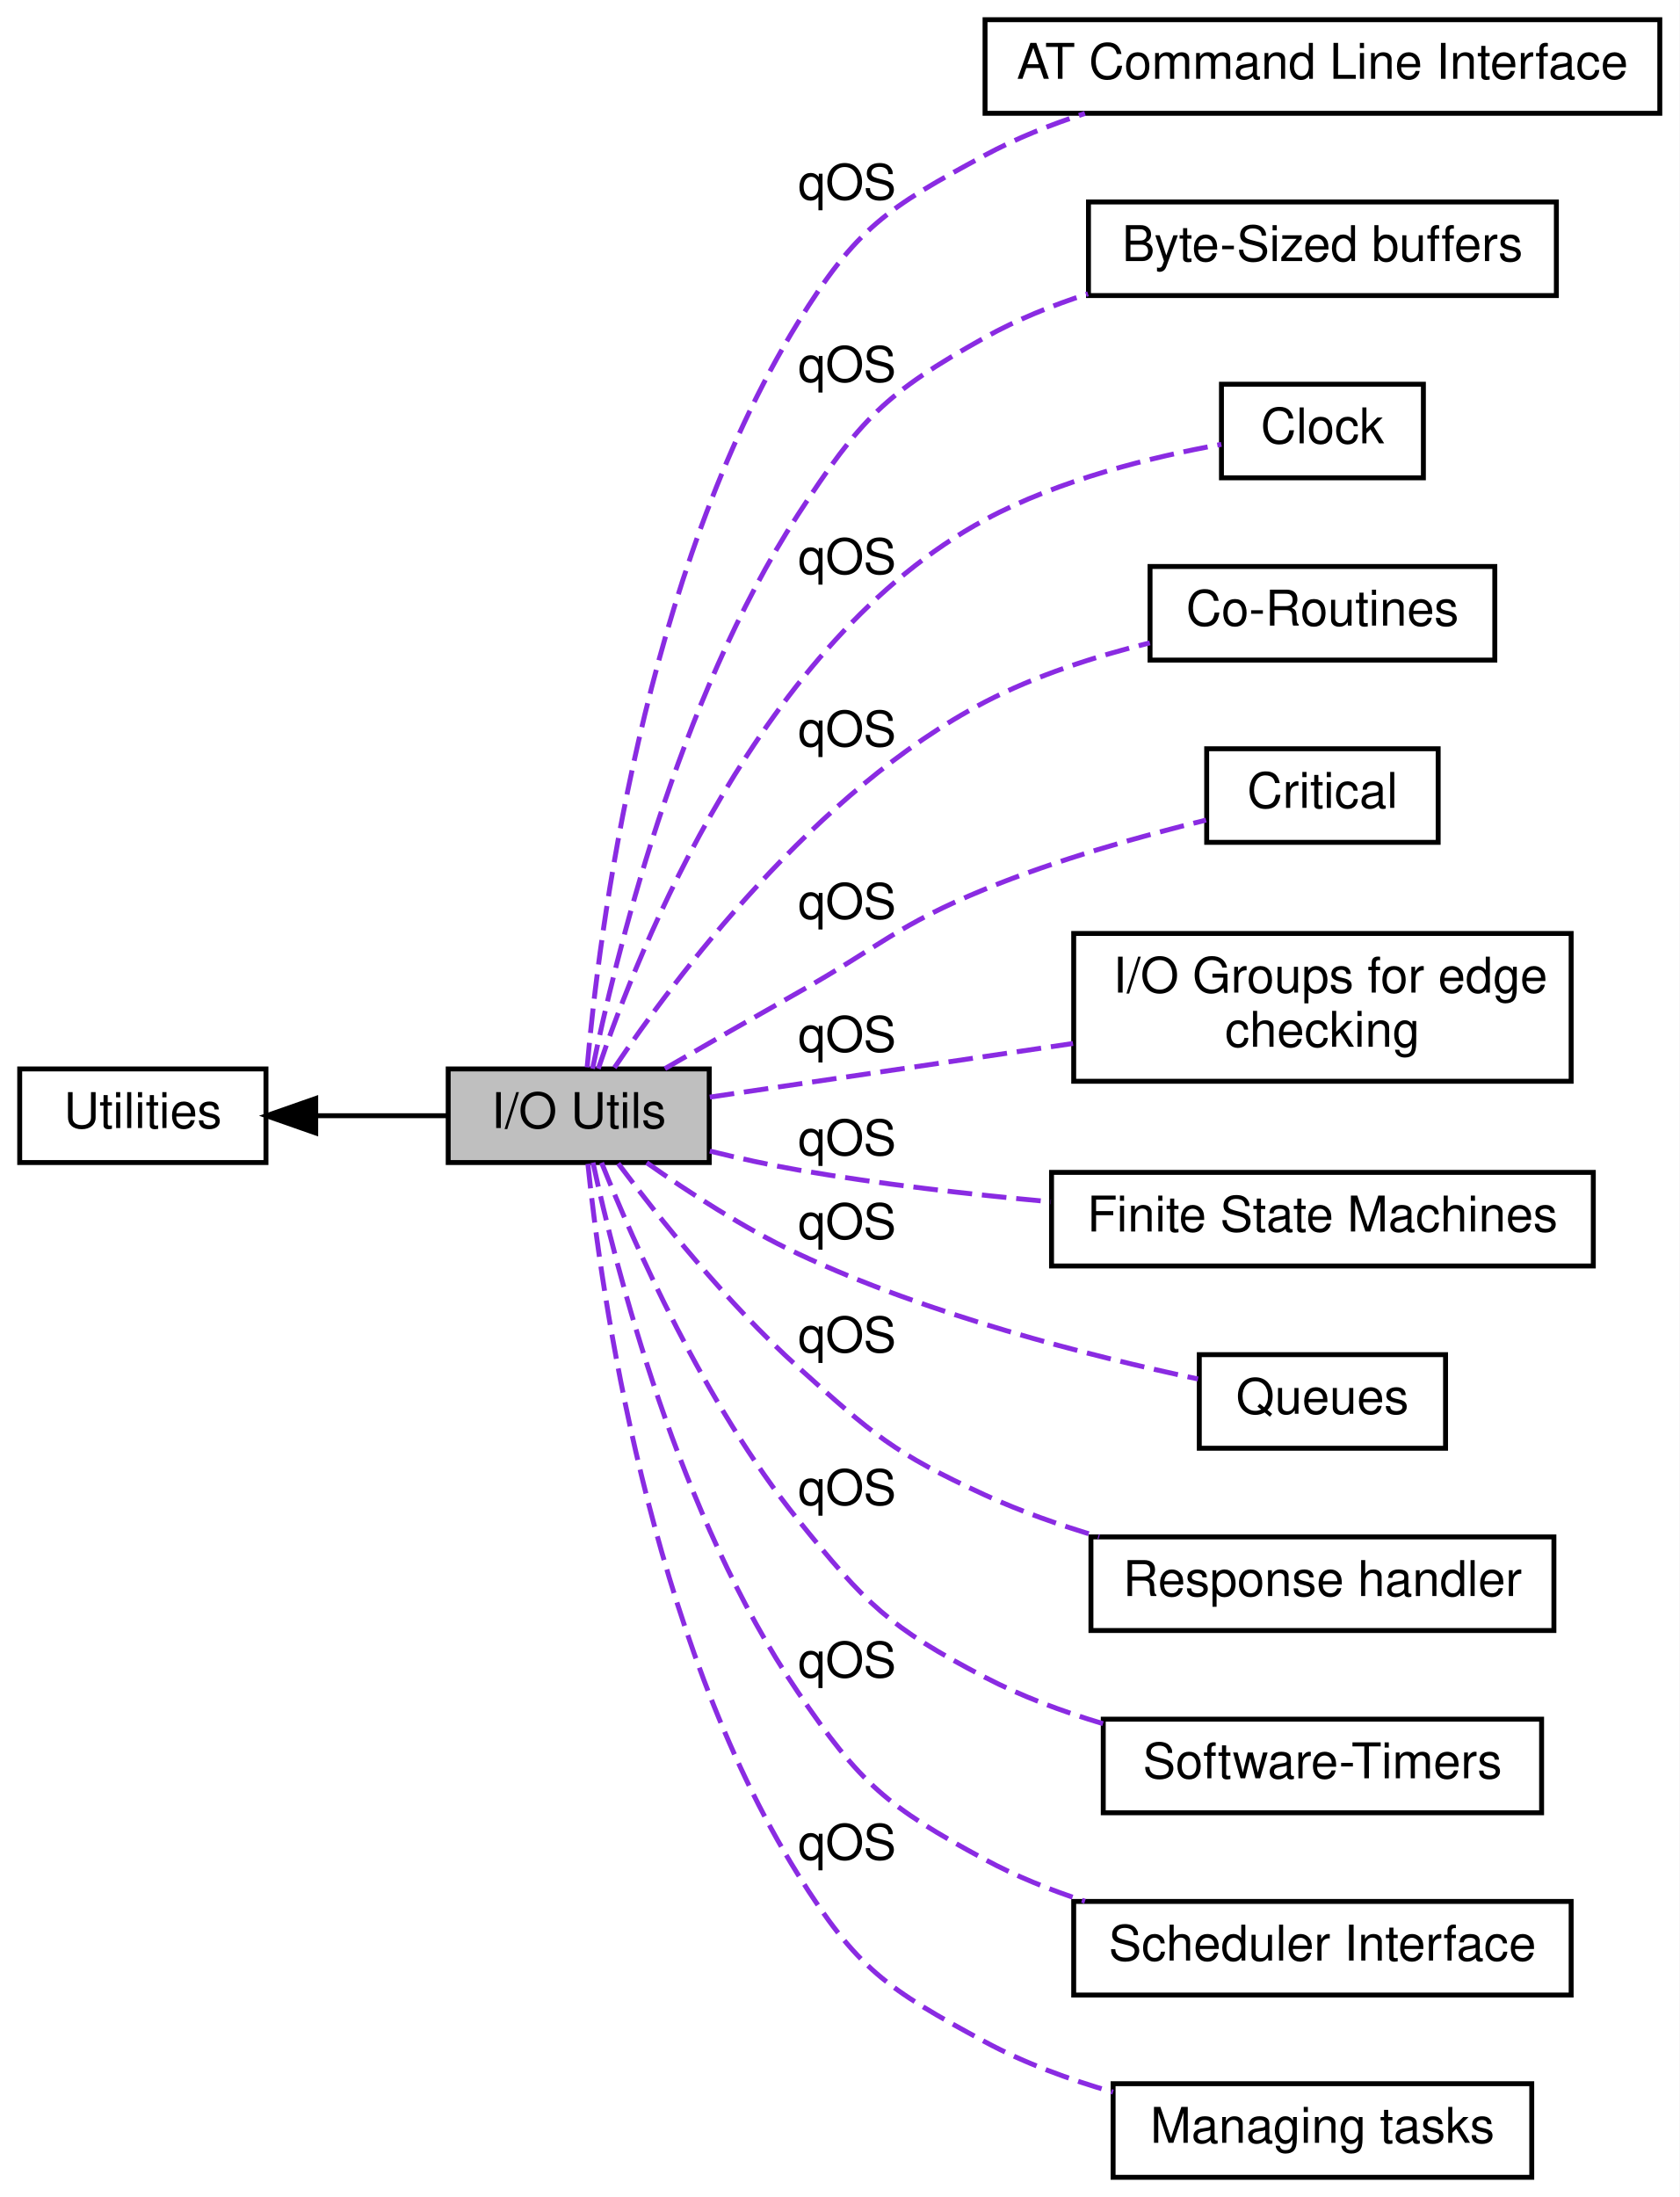
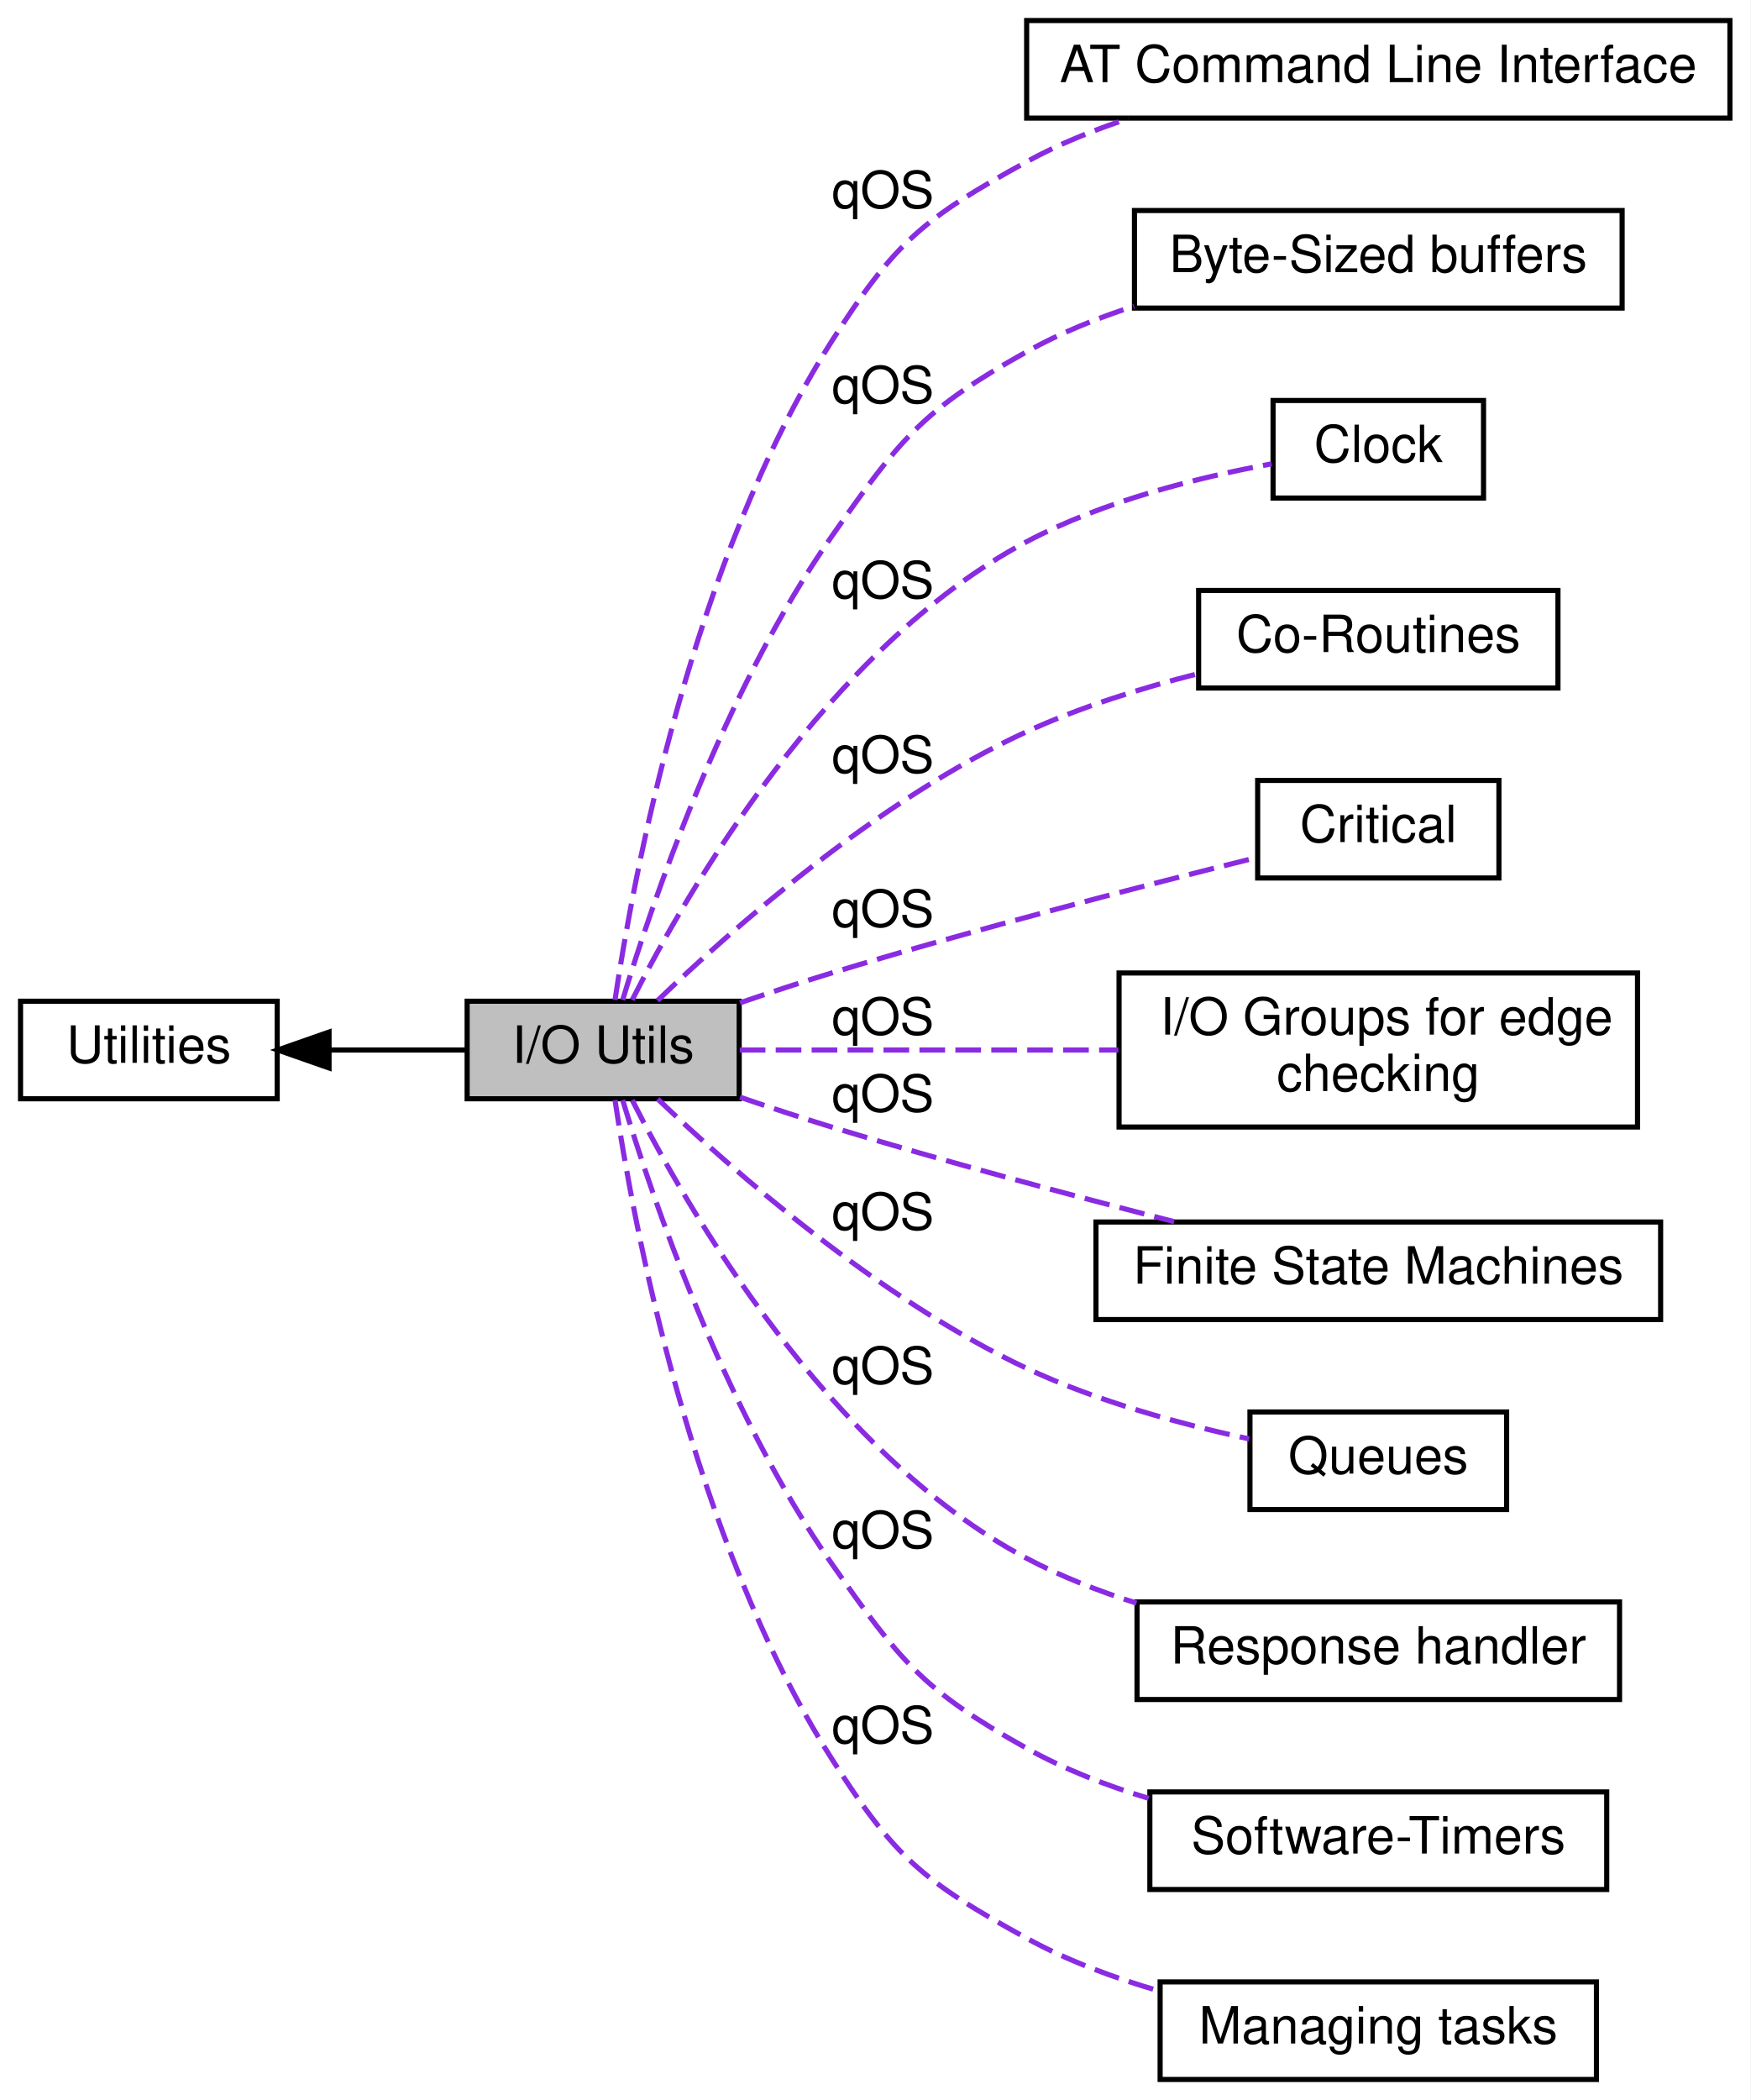
- <svg xmlns="http://www.w3.org/2000/svg" xmlns:xlink="http://www.w3.org/1999/xlink" width="341pt" height="446pt" viewBox="0.00 0.00 341.00 446.00">
-   <g id="graph0" class="graph" transform="scale(1 1) rotate(0) translate(4 442)">
-     <polygon fill="white" stroke="transparent" points="-4,4 -4,-442 337,-442 337,4 -4,4" />
+ <svg xmlns="http://www.w3.org/2000/svg" xmlns:xlink="http://www.w3.org/1999/xlink" width="341pt" height="409pt" viewBox="0.00 0.00 341.00 409.00">
+   <g id="graph0" class="graph" transform="scale(1 1) rotate(0) translate(4 405)">
+     <polygon fill="white" stroke="transparent" points="-4,4 -4,-405 337,-405 337,4 -4,4" />
    <g id="node1" class="node">
      <g id="a_node1">
        <a xlink:href="group__qatcli.html" target="_top" xlink:title="API for the AT Command Line Interface extension.">
-           <polygon fill="white" stroke="black" points="333,-438 196,-438 196,-419 333,-419 333,-438" />
-           <text text-anchor="middle" x="264.5" y="-426" font-family="Helvetica,sans-Serif" font-size="10.00">AT Command Line Interface</text>
+           <polygon fill="white" stroke="black" points="333,-401 196,-401 196,-382 333,-382 333,-401" />
+           <text text-anchor="middle" x="264.5" y="-389" font-family="Helvetica,sans-Serif" font-size="10.00">AT Command Line Interface</text>
        </a>
      </g>
    </g>
    <g id="node2" class="node">
      <g id="a_node2">
        <a xlink:href="group__qbsbuffers.html" target="_top" xlink:title="An interrupt-safe byte-sized ring buffer interface.">
-           <polygon fill="white" stroke="black" points="312,-401 217,-401 217,-382 312,-382 312,-401" />
-           <text text-anchor="middle" x="264.5" y="-389" font-family="Helvetica,sans-Serif" font-size="10.00">Byte-Sized buffers</text>
+           <polygon fill="white" stroke="black" points="312,-364 217,-364 217,-345 312,-345 312,-364" />
+           <text text-anchor="middle" x="264.5" y="-352" font-family="Helvetica,sans-Serif" font-size="10.00">Byte-Sized buffers</text>
        </a>
      </g>
    </g>
    <g id="node3" class="node">
      <g id="a_node3">
        <a xlink:href="group__qclock.html" target="_top" xlink:title="Clock and time manipulation interface used by the entire OS.">
-           <polygon fill="white" stroke="black" points="285,-364 244,-364 244,-345 285,-345 285,-364" />
-           <text text-anchor="middle" x="264.5" y="-352" font-family="Helvetica,sans-Serif" font-size="10.00">Clock</text>
+           <polygon fill="white" stroke="black" points="285,-327 244,-327 244,-308 285,-308 285,-327" />
+           <text text-anchor="middle" x="264.5" y="-315" font-family="Helvetica,sans-Serif" font-size="10.00">Clock</text>
        </a>
      </g>
    </g>
    <g id="node4" class="node">
      <g id="a_node4">
        <a xlink:href="group__qcoroutines.html" target="_top" xlink:title="API interface for the Co-Routines extension.">
-           <polygon fill="white" stroke="black" points="299.5,-327 229.5,-327 229.5,-308 299.5,-308 299.5,-327" />
-           <text text-anchor="middle" x="264.5" y="-315" font-family="Helvetica,sans-Serif" font-size="10.00">Co-Routines</text>
+           <polygon fill="white" stroke="black" points="299.5,-290 229.5,-290 229.5,-271 299.5,-271 299.5,-290" />
+           <text text-anchor="middle" x="264.5" y="-278" font-family="Helvetica,sans-Serif" font-size="10.00">Co-Routines</text>
        </a>
      </g>
    </g>
    <g id="node5" class="node">
      <g id="a_node5">
        <a xlink:href="group__qcritical.html" target="_top" xlink:title="APIs to handle entry/exit actions in Critical sections.">
-           <polygon fill="white" stroke="black" points="288,-290 241,-290 241,-271 288,-271 288,-290" />
-           <text text-anchor="middle" x="264.5" y="-278" font-family="Helvetica,sans-Serif" font-size="10.00">Critical</text>
+           <polygon fill="white" stroke="black" points="288,-253 241,-253 241,-234 288,-234 288,-253" />
+           <text text-anchor="middle" x="264.5" y="-241" font-family="Helvetica,sans-Serif" font-size="10.00">Critical</text>
        </a>
      </g>
    </g>
    <g id="node6" class="node">
      <g id="a_node6">
        <a xlink:href="group__qedgecheck.html" target="_top" xlink:title="An interface to manage and simplify the value(with edge-checking) of incoming digital-signal groups.">
-           <polygon fill="white" stroke="black" points="315,-252.5 214,-252.5 214,-222.5 315,-222.5 315,-252.5" />
-           <text text-anchor="start" x="222" y="-240.5" font-family="Helvetica,sans-Serif" font-size="10.00">I/O Groups for edge</text>
-           <text text-anchor="middle" x="264.5" y="-229.5" font-family="Helvetica,sans-Serif" font-size="10.00"> checking</text>
+           <polygon fill="white" stroke="black" points="315,-215.5 214,-215.5 214,-185.5 315,-185.5 315,-215.5" />
+           <text text-anchor="start" x="222" y="-203.5" font-family="Helvetica,sans-Serif" font-size="10.00">I/O Groups for edge</text>
+           <text text-anchor="middle" x="264.5" y="-192.5" font-family="Helvetica,sans-Serif" font-size="10.00"> checking</text>
        </a>
      </g>
    </g>
    <g id="node7" class="node">
      <g id="a_node7">
        <a xlink:href="group__qfsm.html" target="_top" xlink:title="API interface of the Finite State Machines (FSM) extension.">
-           <polygon fill="white" stroke="black" points="319.5,-204 209.5,-204 209.5,-185 319.5,-185 319.5,-204" />
-           <text text-anchor="middle" x="264.5" y="-192" font-family="Helvetica,sans-Serif" font-size="10.00">Finite State Machines</text>
+           <polygon fill="white" stroke="black" points="319.5,-167 209.5,-167 209.5,-148 319.5,-148 319.5,-167" />
+           <text text-anchor="middle" x="264.5" y="-155" font-family="Helvetica,sans-Serif" font-size="10.00">Finite State Machines</text>
        </a>
      </g>
    </g>
    <g id="node8" class="node">
      <g id="a_node8">
        <a xlink:title="API for input/output utilities and safe string interfaces.">
-           <polygon fill="#bfbfbf" stroke="black" points="140,-225 87,-225 87,-206 140,-206 140,-225" />
-           <text text-anchor="middle" x="113.5" y="-213" font-family="Helvetica,sans-Serif" font-size="10.00">I/O Utils</text>
+           <polygon fill="#bfbfbf" stroke="black" points="140,-210 87,-210 87,-191 140,-191 140,-210" />
+           <text text-anchor="middle" x="113.5" y="-198" font-family="Helvetica,sans-Serif" font-size="10.00">I/O Utils</text>
        </a>
      </g>
    </g>
    <g id="edge3" class="edge">
-       <path fill="none" stroke="blueviolet" stroke-dasharray="5,2" d="M115.21,-225.33C117.52,-251.7 126.55,-325.48 158,-376.5 169.89,-395.79 176.06,-399.73 196,-410.5 202.3,-413.9 209.28,-416.69 216.29,-418.97" />
-       <text text-anchor="middle" x="168" y="-401.5" font-family="Helvetica,sans-Serif" font-size="10.00">qOS</text>
+       <path fill="none" stroke="blueviolet" stroke-dasharray="5,2" d="M115.81,-210.26C119.33,-233.9 130.66,-295.46 158,-338.5 170.31,-357.88 175.88,-362.44 196,-373.5 202.16,-376.89 209,-379.66 215.89,-381.93" />
+       <text text-anchor="middle" x="168" y="-364.5" font-family="Helvetica,sans-Serif" font-size="10.00">qOS</text>
    </g>
    <g id="edge2" class="edge">
-       <path fill="none" stroke="blueviolet" stroke-dasharray="5,2" d="M116.31,-225.05C120.71,-246.55 133.45,-299.82 158,-337.5 170.7,-356.99 175.69,-362.15 196,-373.5 202.46,-377.11 209.67,-380.02 216.91,-382.36" />
-       <text text-anchor="middle" x="168" y="-364.5" font-family="Helvetica,sans-Serif" font-size="10.00">qOS</text>
+       <path fill="none" stroke="blueviolet" stroke-dasharray="5,2" d="M117.3,-210.25C122.95,-228.94 137.03,-270.58 158,-300.5 171.35,-319.55 175.69,-325.15 196,-336.5 202.46,-340.11 209.67,-343.02 216.91,-345.36" />
+       <text text-anchor="middle" x="168" y="-326.5" font-family="Helvetica,sans-Serif" font-size="10.00">qOS</text>
    </g>
    <g id="edge4" class="edge">
-       <path fill="none" stroke="blueviolet" stroke-dasharray="5,2" d="M117.48,-225.06C125.54,-249.08 150.32,-311.82 196,-336.5 211.05,-344.63 229.99,-349.26 243.98,-351.79" />
-       <text text-anchor="middle" x="168" y="-325.5" font-family="Helvetica,sans-Serif" font-size="10.00">qOS</text>
+       <path fill="none" stroke="blueviolet" stroke-dasharray="5,2" d="M119.16,-210.26C129.6,-230.92 157.06,-278.84 196,-299.5 211,-307.46 229.78,-312.1 243.72,-314.66" />
+       <text text-anchor="middle" x="168" y="-288.5" font-family="Helvetica,sans-Serif" font-size="10.00">qOS</text>
    </g>
    <g id="edge5" class="edge">
-       <path fill="none" stroke="blueviolet" stroke-dasharray="5,2" d="M120.75,-225.25C132.86,-243.24 161.4,-281.48 196,-299.5 206.33,-304.88 218.4,-308.76 229.46,-311.5" />
-       <text text-anchor="middle" x="168" y="-290.5" font-family="Helvetica,sans-Serif" font-size="10.00">qOS</text>
+       <path fill="none" stroke="blueviolet" stroke-dasharray="5,2" d="M124.09,-210.12C138.44,-223.92 166.92,-249.15 196,-262.5 206.47,-267.31 218.47,-271.02 229.41,-273.8" />
+       <text text-anchor="middle" x="168" y="-254.5" font-family="Helvetica,sans-Serif" font-size="10.00">qOS</text>
    </g>
    <g id="edge6" class="edge">
-       <path fill="none" stroke="blueviolet" stroke-dasharray="5,2" d="M130.99,-225.06C139.1,-229.75 149.05,-235.45 158,-240.5 174.81,-249.97 178.15,-254.17 196,-261.5 210.53,-267.47 227.55,-272.24 240.87,-275.52" />
-       <text text-anchor="middle" x="168" y="-255.5" font-family="Helvetica,sans-Serif" font-size="10.00">qOS</text>
+       <path fill="none" stroke="blueviolet" stroke-dasharray="5,2" d="M140.16,-209.69C146,-211.69 152.19,-213.73 158,-215.5 186.28,-224.12 219.27,-232.63 240.73,-237.96" />
+       <text text-anchor="middle" x="168" y="-224.5" font-family="Helvetica,sans-Serif" font-size="10.00">qOS</text>
    </g>
    <g id="edge7" class="edge">
-       <path fill="none" stroke="blueviolet" stroke-dasharray="5,2" d="M140.11,-219.28C160.33,-222.27 189.15,-226.52 213.86,-230.17" />
-       <text text-anchor="middle" x="168" y="-228.5" font-family="Helvetica,sans-Serif" font-size="10.00">qOS</text>
+       <path fill="none" stroke="blueviolet" stroke-dasharray="5,2" d="M140.11,-200.5C160.33,-200.5 189.15,-200.5 213.86,-200.5" />
+       <text text-anchor="middle" x="168" y="-203.5" font-family="Helvetica,sans-Serif" font-size="10.00">qOS</text>
    </g>
    <g id="edge8" class="edge">
-       <path fill="none" stroke="blueviolet" stroke-dasharray="5,2" d="M140.12,-208.33C145.96,-206.89 152.17,-205.51 158,-204.5 174.59,-201.63 192.8,-199.54 209.35,-198.03" />
-       <text text-anchor="middle" x="168" y="-207.5" font-family="Helvetica,sans-Serif" font-size="10.00">qOS</text>
+       <path fill="none" stroke="blueviolet" stroke-dasharray="5,2" d="M140.16,-191.31C146,-189.31 152.19,-187.27 158,-185.5 179.93,-178.82 204.7,-172.2 224.73,-167.07" />
+       <text text-anchor="middle" x="168" y="-188.5" font-family="Helvetica,sans-Serif" font-size="10.00">qOS</text>
    </g>
    <g id="node9" class="node">
      <g id="a_node9">
        <a xlink:href="group__qqueues.html" target="_top" xlink:title="API interface to create and handle Queues.">
-           <polygon fill="white" stroke="black" points="289.5,-167 239.5,-167 239.5,-148 289.5,-148 289.5,-167" />
-           <text text-anchor="middle" x="264.5" y="-155" font-family="Helvetica,sans-Serif" font-size="10.00">Queues</text>
+           <polygon fill="white" stroke="black" points="289.5,-130 239.5,-130 239.5,-111 289.5,-111 289.5,-130" />
+           <text text-anchor="middle" x="264.5" y="-118" font-family="Helvetica,sans-Serif" font-size="10.00">Queues</text>
+         </a>
+       </g>
+     </g>
+     <g id="edge9" class="edge">
+       <path fill="none" stroke="blueviolet" stroke-dasharray="5,2" d="M124.13,-190.95C138.51,-177.23 167.04,-152.11 196,-138.5 209.72,-132.05 226.14,-127.61 239.34,-124.75" />
+       <text text-anchor="middle" x="168" y="-165.5" font-family="Helvetica,sans-Serif" font-size="10.00">qOS</text>
+     </g>
+     <g id="node10" class="node">
+       <g id="a_node10">
+         <a xlink:href="group__qresponse.html" target="_top" xlink:title="API to simplify the handling of requested responses from terminal interfaces.">
+           <polygon fill="white" stroke="black" points="311.5,-93 217.5,-93 217.5,-74 311.5,-74 311.5,-93" />
+           <text text-anchor="middle" x="264.5" y="-81" font-family="Helvetica,sans-Serif" font-size="10.00">Response handler</text>
        </a>
      </g>
    </g>
    <g id="edge10" class="edge">
-       <path fill="none" stroke="blueviolet" stroke-dasharray="5,2" d="M127.3,-205.97C135.7,-200.05 147.11,-192.61 158,-187.5 184.55,-175.04 217.33,-166.71 239.24,-162.06" />
-       <text text-anchor="middle" x="168" y="-190.5" font-family="Helvetica,sans-Serif" font-size="10.00">qOS</text>
-     </g>
-     <g id="node10" class="node">
-       <g id="a_node10">
-         <a xlink:href="group__qresponse.html" target="_top" xlink:title="API to simplify the handling of requested responses from terminal interfaces.">
-           <polygon fill="white" stroke="black" points="311.5,-130 217.5,-130 217.5,-111 311.5,-111 311.5,-130" />
-           <text text-anchor="middle" x="264.5" y="-118" font-family="Helvetica,sans-Serif" font-size="10.00">Response handler</text>
-         </a>
-       </g>
-     </g>
-     <g id="edge11" class="edge">
-       <path fill="none" stroke="blueviolet" stroke-dasharray="5,2" d="M121.52,-205.81C129.61,-195.03 143.63,-177.42 158,-164.5 173.22,-150.82 177.4,-147.04 196,-138.5 203.27,-135.16 211.29,-132.35 219.17,-130.01" />
-       <text text-anchor="middle" x="168" y="-167.5" font-family="Helvetica,sans-Serif" font-size="10.00">qOS</text>
+       <path fill="none" stroke="blueviolet" stroke-dasharray="5,2" d="M119.16,-190.74C129.6,-170.08 157.06,-122.16 196,-101.5 202.64,-97.98 210.03,-95.1 217.4,-92.77" />
+       <text text-anchor="middle" x="168" y="-135.5" font-family="Helvetica,sans-Serif" font-size="10.00">qOS</text>
    </g>
    <g id="node11" class="node">
      <g id="a_node11">
        <a xlink:href="group__qstimers.html" target="_top" xlink:title="API interface for the STimers extension.">
-           <polygon fill="white" stroke="black" points="309,-93 220,-93 220,-74 309,-74 309,-93" />
-           <text text-anchor="middle" x="264.5" y="-81" font-family="Helvetica,sans-Serif" font-size="10.00">Software-Timers</text>
+           <polygon fill="white" stroke="black" points="309,-56 220,-56 220,-37 309,-37 309,-56" />
+           <text text-anchor="middle" x="264.5" y="-44" font-family="Helvetica,sans-Serif" font-size="10.00">Software-Timers</text>
        </a>
      </g>
    </g>
-     <g id="edge13" class="edge">
-       <path fill="none" stroke="blueviolet" stroke-dasharray="5,2" d="M118.15,-205.95C124.58,-189.89 139.07,-156.95 158,-133.5 171.87,-116.32 176.42,-111.7 196,-101.5 203.42,-97.63 211.75,-94.54 219.95,-92.09" />
-       <text text-anchor="middle" x="168" y="-136.5" font-family="Helvetica,sans-Serif" font-size="10.00">qOS</text>
+     <g id="edge12" class="edge">
+       <path fill="none" stroke="blueviolet" stroke-dasharray="5,2" d="M117.3,-190.75C122.95,-172.06 137.03,-130.42 158,-100.5 171.35,-81.45 175.69,-75.85 196,-64.5 203.31,-60.42 211.58,-57.23 219.76,-54.75" />
+       <text text-anchor="middle" x="168" y="-103.5" font-family="Helvetica,sans-Serif" font-size="10.00">qOS</text>
    </g>
    <g id="node12" class="node">
      <g id="a_node12">
-         <a xlink:href="group__qtaskcreation.html" target="_top" xlink:title="Kernel API interface to create/remove tasks and perform special OS operations.">
-           <polygon fill="white" stroke="black" points="315,-56 214,-56 214,-37 315,-37 315,-56" />
-           <text text-anchor="middle" x="264.5" y="-44" font-family="Helvetica,sans-Serif" font-size="10.00">Scheduler Interface</text>
-         </a>
-       </g>
-     </g>
-     <g id="edge9" class="edge">
-       <path fill="none" stroke="blueviolet" stroke-dasharray="5,2" d="M116.4,-205.98C120.9,-185.07 133.71,-134.13 158,-98.5 170.77,-79.78 176.06,-75.27 196,-64.5 202.3,-61.1 209.28,-58.31 216.29,-56.03" />
-       <text text-anchor="middle" x="168" y="-101.5" font-family="Helvetica,sans-Serif" font-size="10.00">qOS</text>
-     </g>
-     <g id="node13" class="node">
-       <g id="a_node13">
        <a xlink:href="group__qtaskmanip.html" target="_top" xlink:title="API interface to manage tasks.">
          <polygon fill="white" stroke="black" points="307,-19 222,-19 222,0 307,0 307,-19" />
          <text text-anchor="middle" x="264.5" y="-7" font-family="Helvetica,sans-Serif" font-size="10.00">Managing tasks</text>
        </a>
      </g>
    </g>
-     <g id="edge12" class="edge">
-       <path fill="none" stroke="blueviolet" stroke-dasharray="5,2" d="M115.36,-205.73C117.99,-180.18 127.69,-110.05 158,-61.5 170,-42.28 176.06,-38.27 196,-27.5 204,-23.18 213.11,-19.84 221.99,-17.29" />
-       <text text-anchor="middle" x="168" y="-64.5" font-family="Helvetica,sans-Serif" font-size="10.00">qOS</text>
+     <g id="edge11" class="edge">
+       <path fill="none" stroke="blueviolet" stroke-dasharray="5,2" d="M115.81,-190.74C119.33,-167.1 130.66,-105.54 158,-62.5 170.31,-43.12 175.88,-38.56 196,-27.5 203.97,-23.12 213.07,-19.76 221.94,-17.2" />
+       <text text-anchor="middle" x="168" y="-65.5" font-family="Helvetica,sans-Serif" font-size="10.00">qOS</text>
    </g>
-     <g id="node14" class="node">
-       <g id="a_node14">
+     <g id="node13" class="node">
+       <g id="a_node13">
        <a xlink:href="group__qutility.html" target="_top" xlink:title=" ">
-           <polygon fill="white" stroke="black" points="50,-225 0,-225 0,-206 50,-206 50,-225" />
-           <text text-anchor="middle" x="25" y="-213" font-family="Helvetica,sans-Serif" font-size="10.00">Utilities</text>
+           <polygon fill="white" stroke="black" points="50,-210 0,-210 0,-191 50,-191 50,-210" />
+           <text text-anchor="middle" x="25" y="-198" font-family="Helvetica,sans-Serif" font-size="10.00">Utilities</text>
        </a>
      </g>
    </g>
    <g id="edge1" class="edge">
-       <path fill="none" stroke="black" d="M60.15,-215.5C69,-215.5 78.38,-215.5 86.72,-215.5" />
-       <polygon fill="black" stroke="black" points="60.1,-212 50.1,-215.5 60.1,-219 60.1,-212" />
+       <path fill="none" stroke="black" d="M60.15,-200.5C69,-200.5 78.38,-200.5 86.72,-200.5" />
+       <polygon fill="black" stroke="black" points="60.1,-197 50.1,-200.5 60.1,-204 60.1,-197" />
    </g>
  </g>
</svg>
